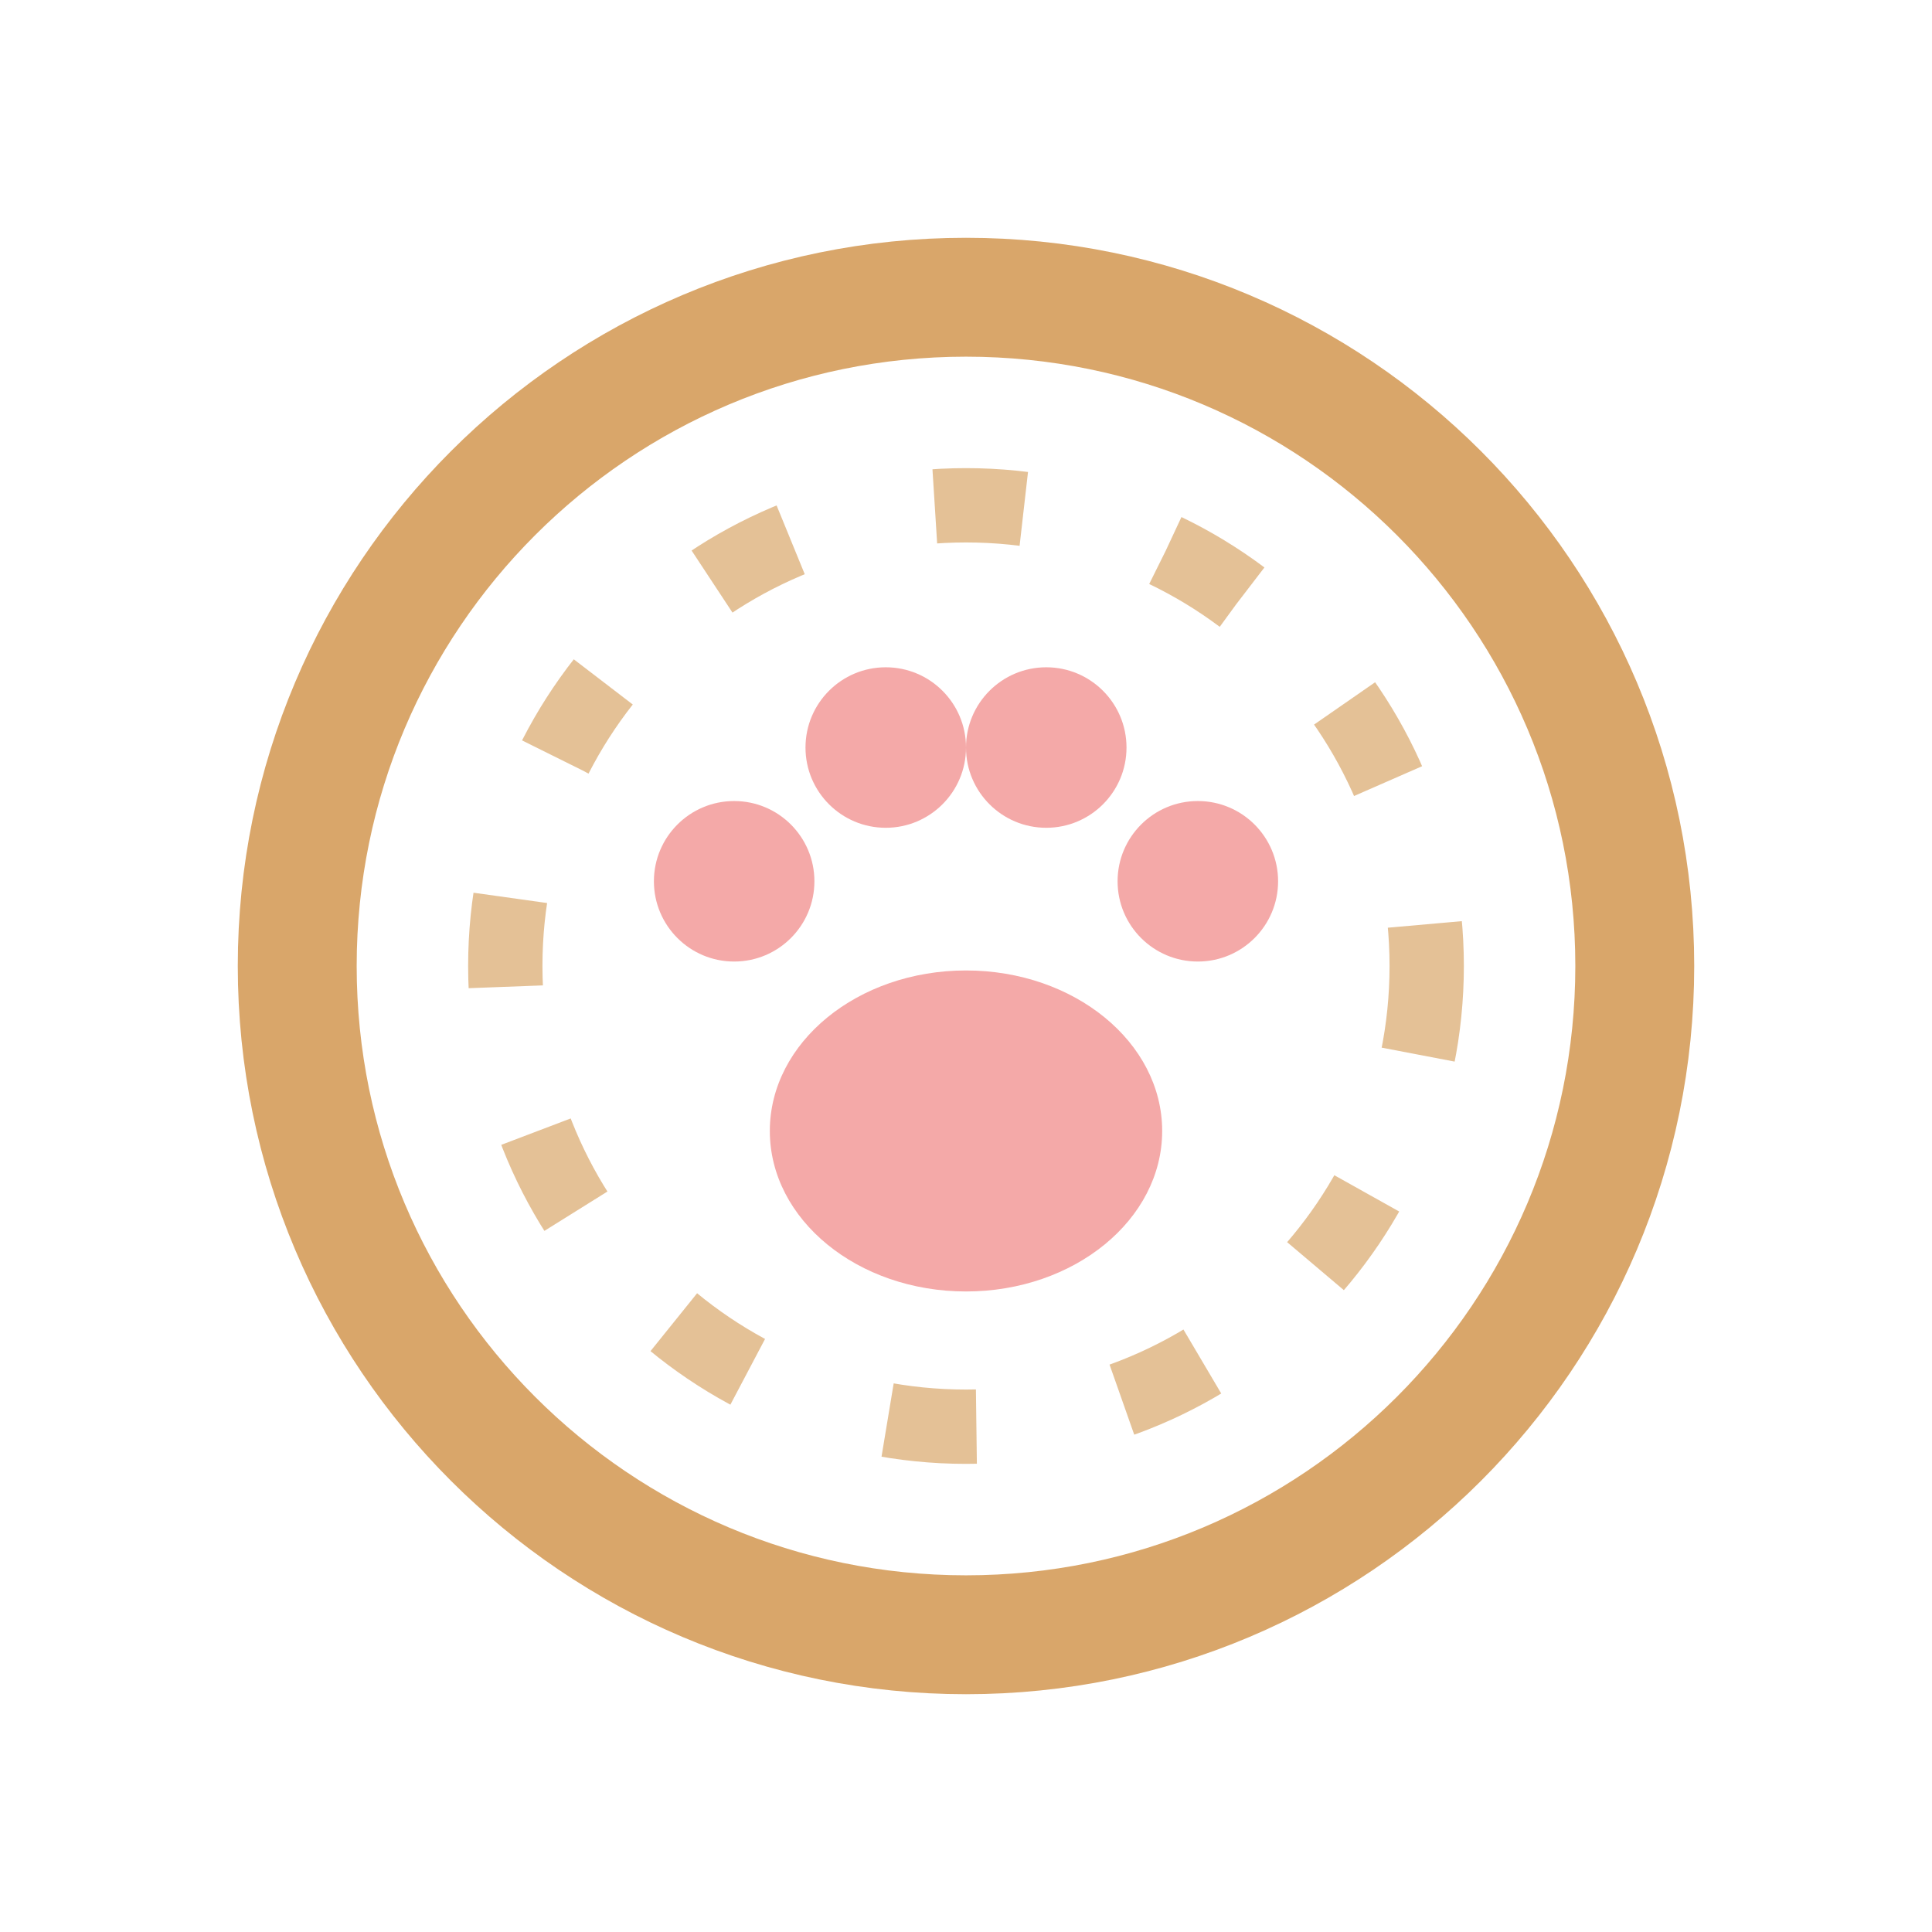
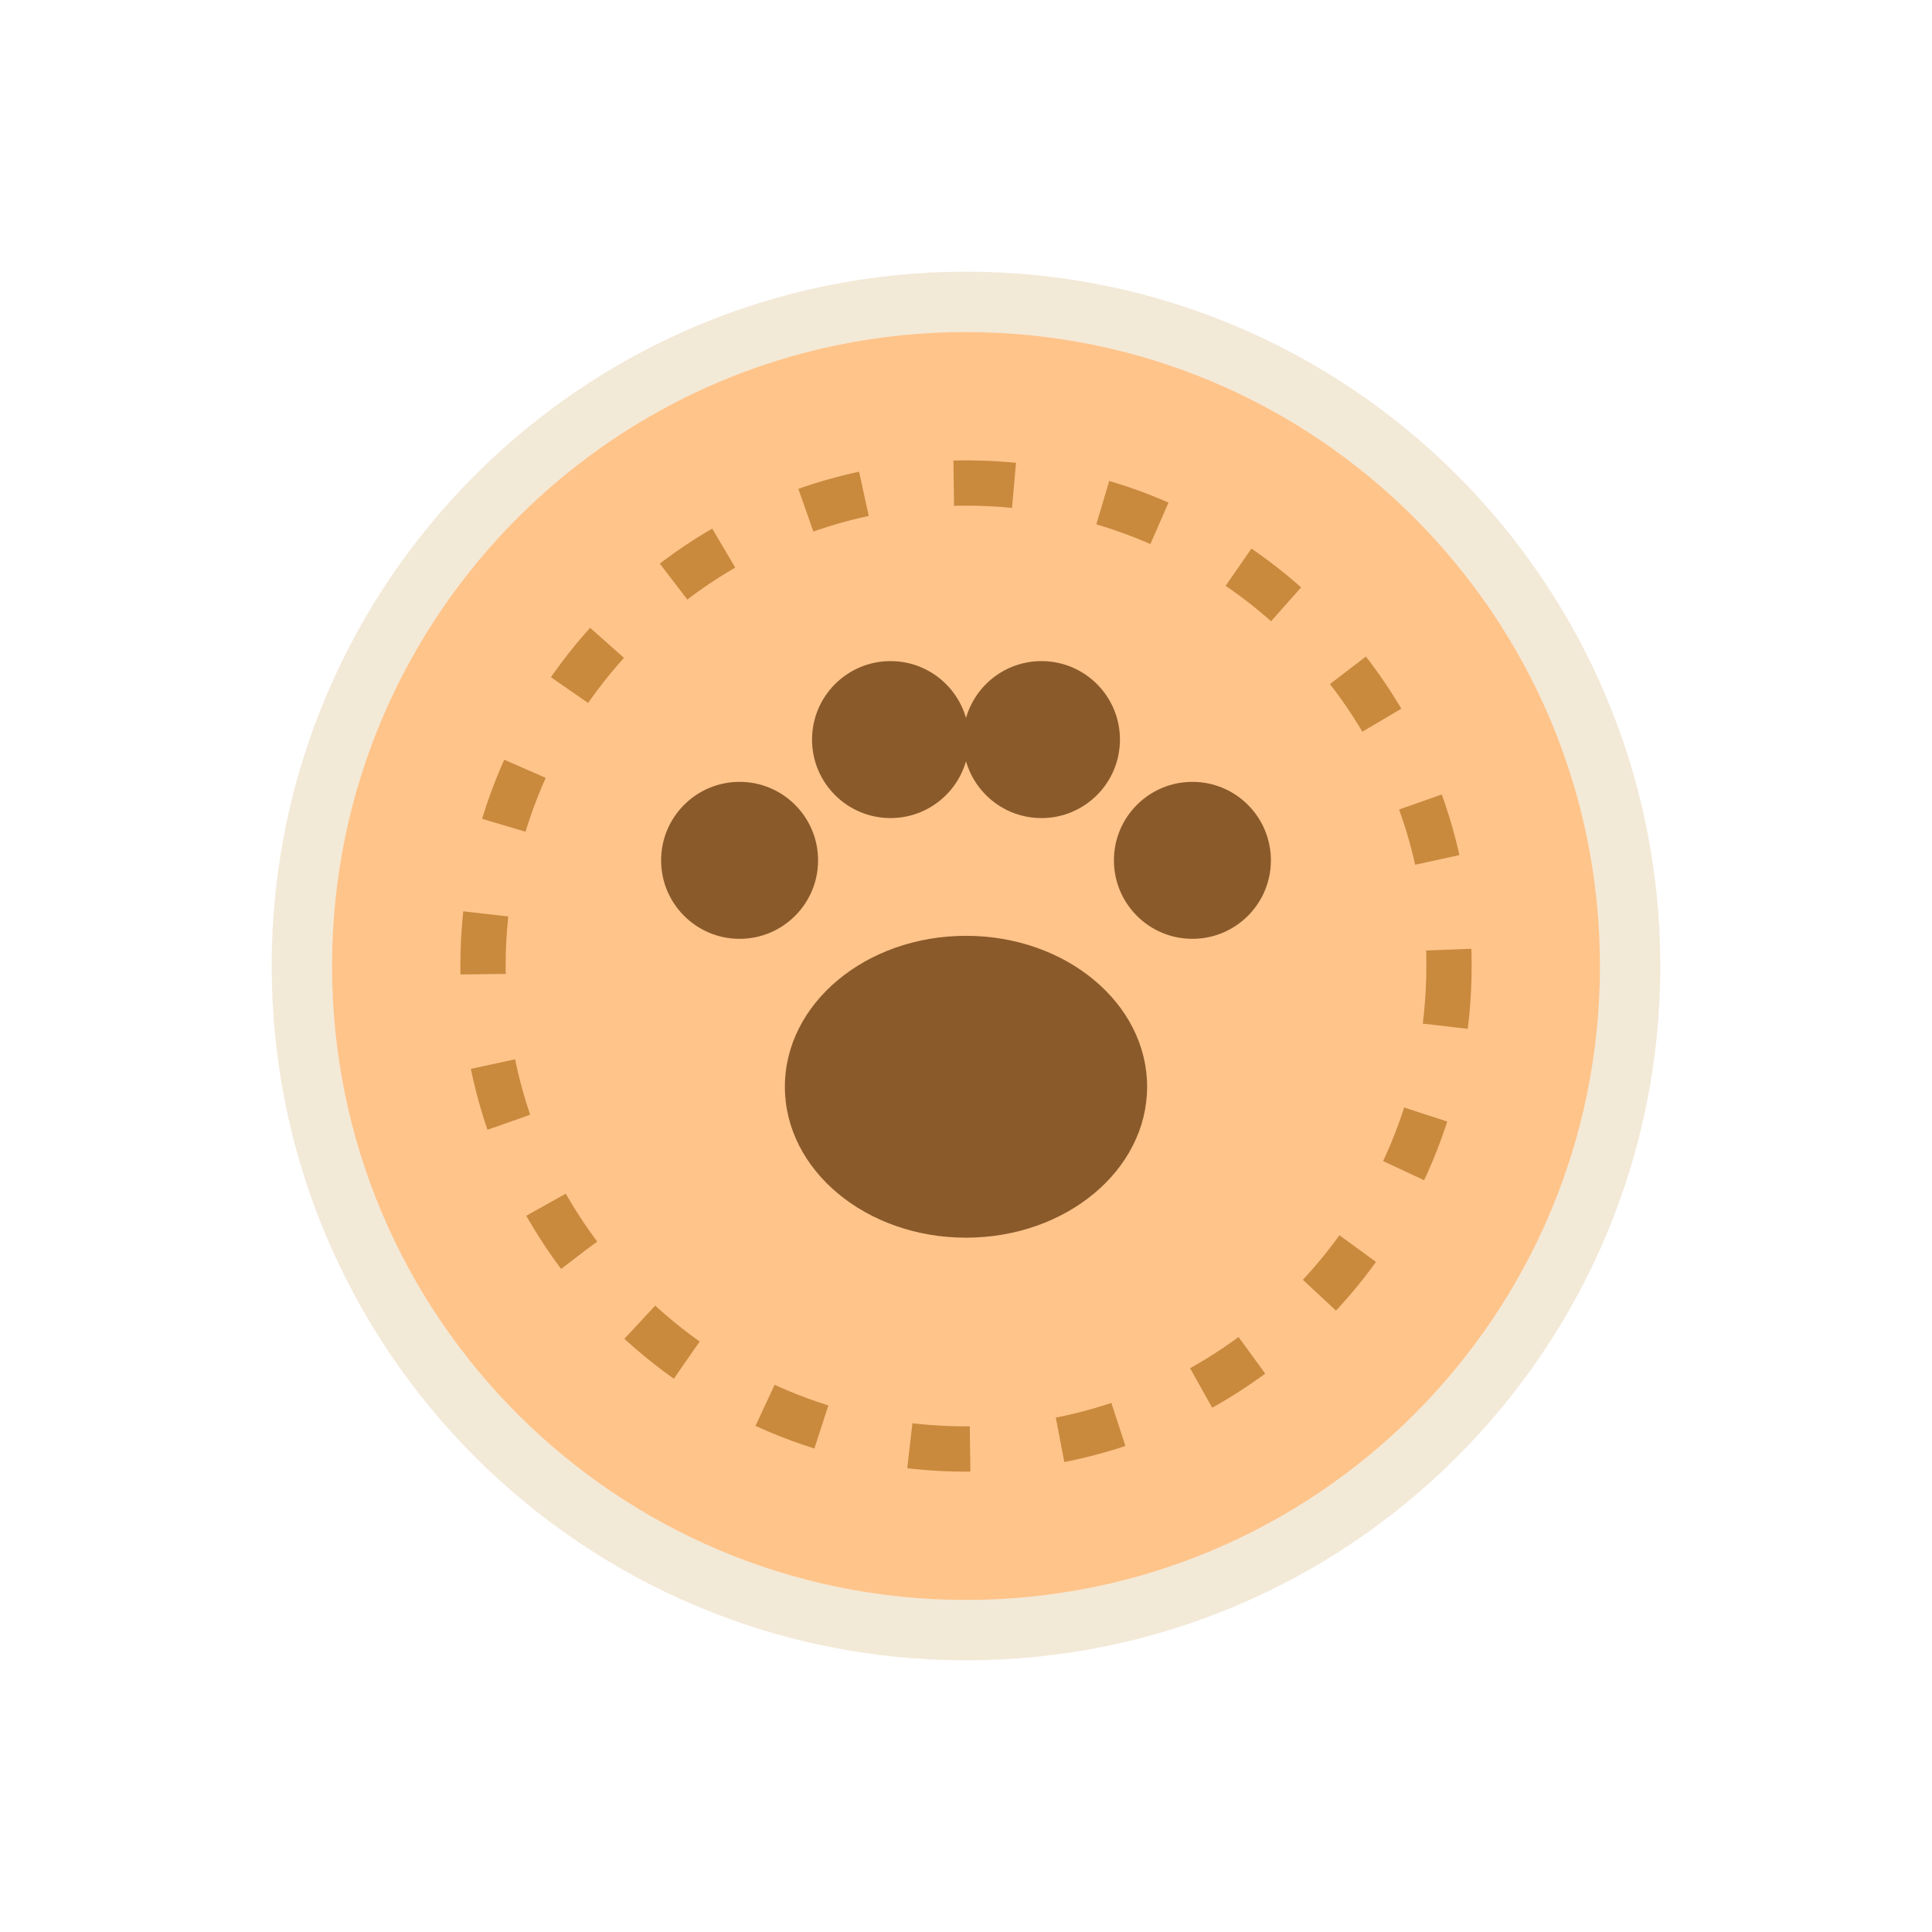
- <svg xmlns="http://www.w3.org/2000/svg" width="28" height="28" viewBox="0 0 26 26" fill="none">
-   <circle cx="13" cy="13" r="9" stroke="#D9A66A" stroke-width="1.6" stroke-linecap="round" stroke-linejoin="round" />
-   <circle cx="13" cy="13" r="6.2" stroke="#D9A66A" stroke-width="1" stroke-dasharray="1.2 2" opacity=".7" />
-   <g transform="translate(13,13.3) scale(1.2)" fill="#F4A9A8">
-     <ellipse cx="0" cy="1.6" rx="2.2" ry="1.8" />
-     <circle cx="-2.6" cy="-1.2" r=".9" />
-     <circle cx="-.9" cy="-2.7" r=".9" />
-     <circle cx=".9" cy="-2.7" r=".9" />
-     <circle cx="2.6" cy="-1.2" r=".9" />
+ <svg xmlns="http://www.w3.org/2000/svg" width="64" height="64" viewBox="0 0 64 64">
+   <circle cx="32" cy="32" r="22" fill="#FFC48A" stroke="#F3E9D7" stroke-width="2" />
+   <circle cx="32" cy="32" r="16" fill="none" stroke="#C98A3E" stroke-width="1.5" stroke-dasharray="2 3" />
+   <g fill="#8A5A2B">
+     <ellipse cx="32" cy="36" rx="6" ry="5" />
+     <circle cx="24.5" cy="28.5" r="2.6" />
+     <circle cx="29.5" cy="24.5" r="2.6" />
+     <circle cx="34.5" cy="24.5" r="2.6" />
+     <circle cx="39.5" cy="28.5" r="2.6" />
  </g>
</svg>
